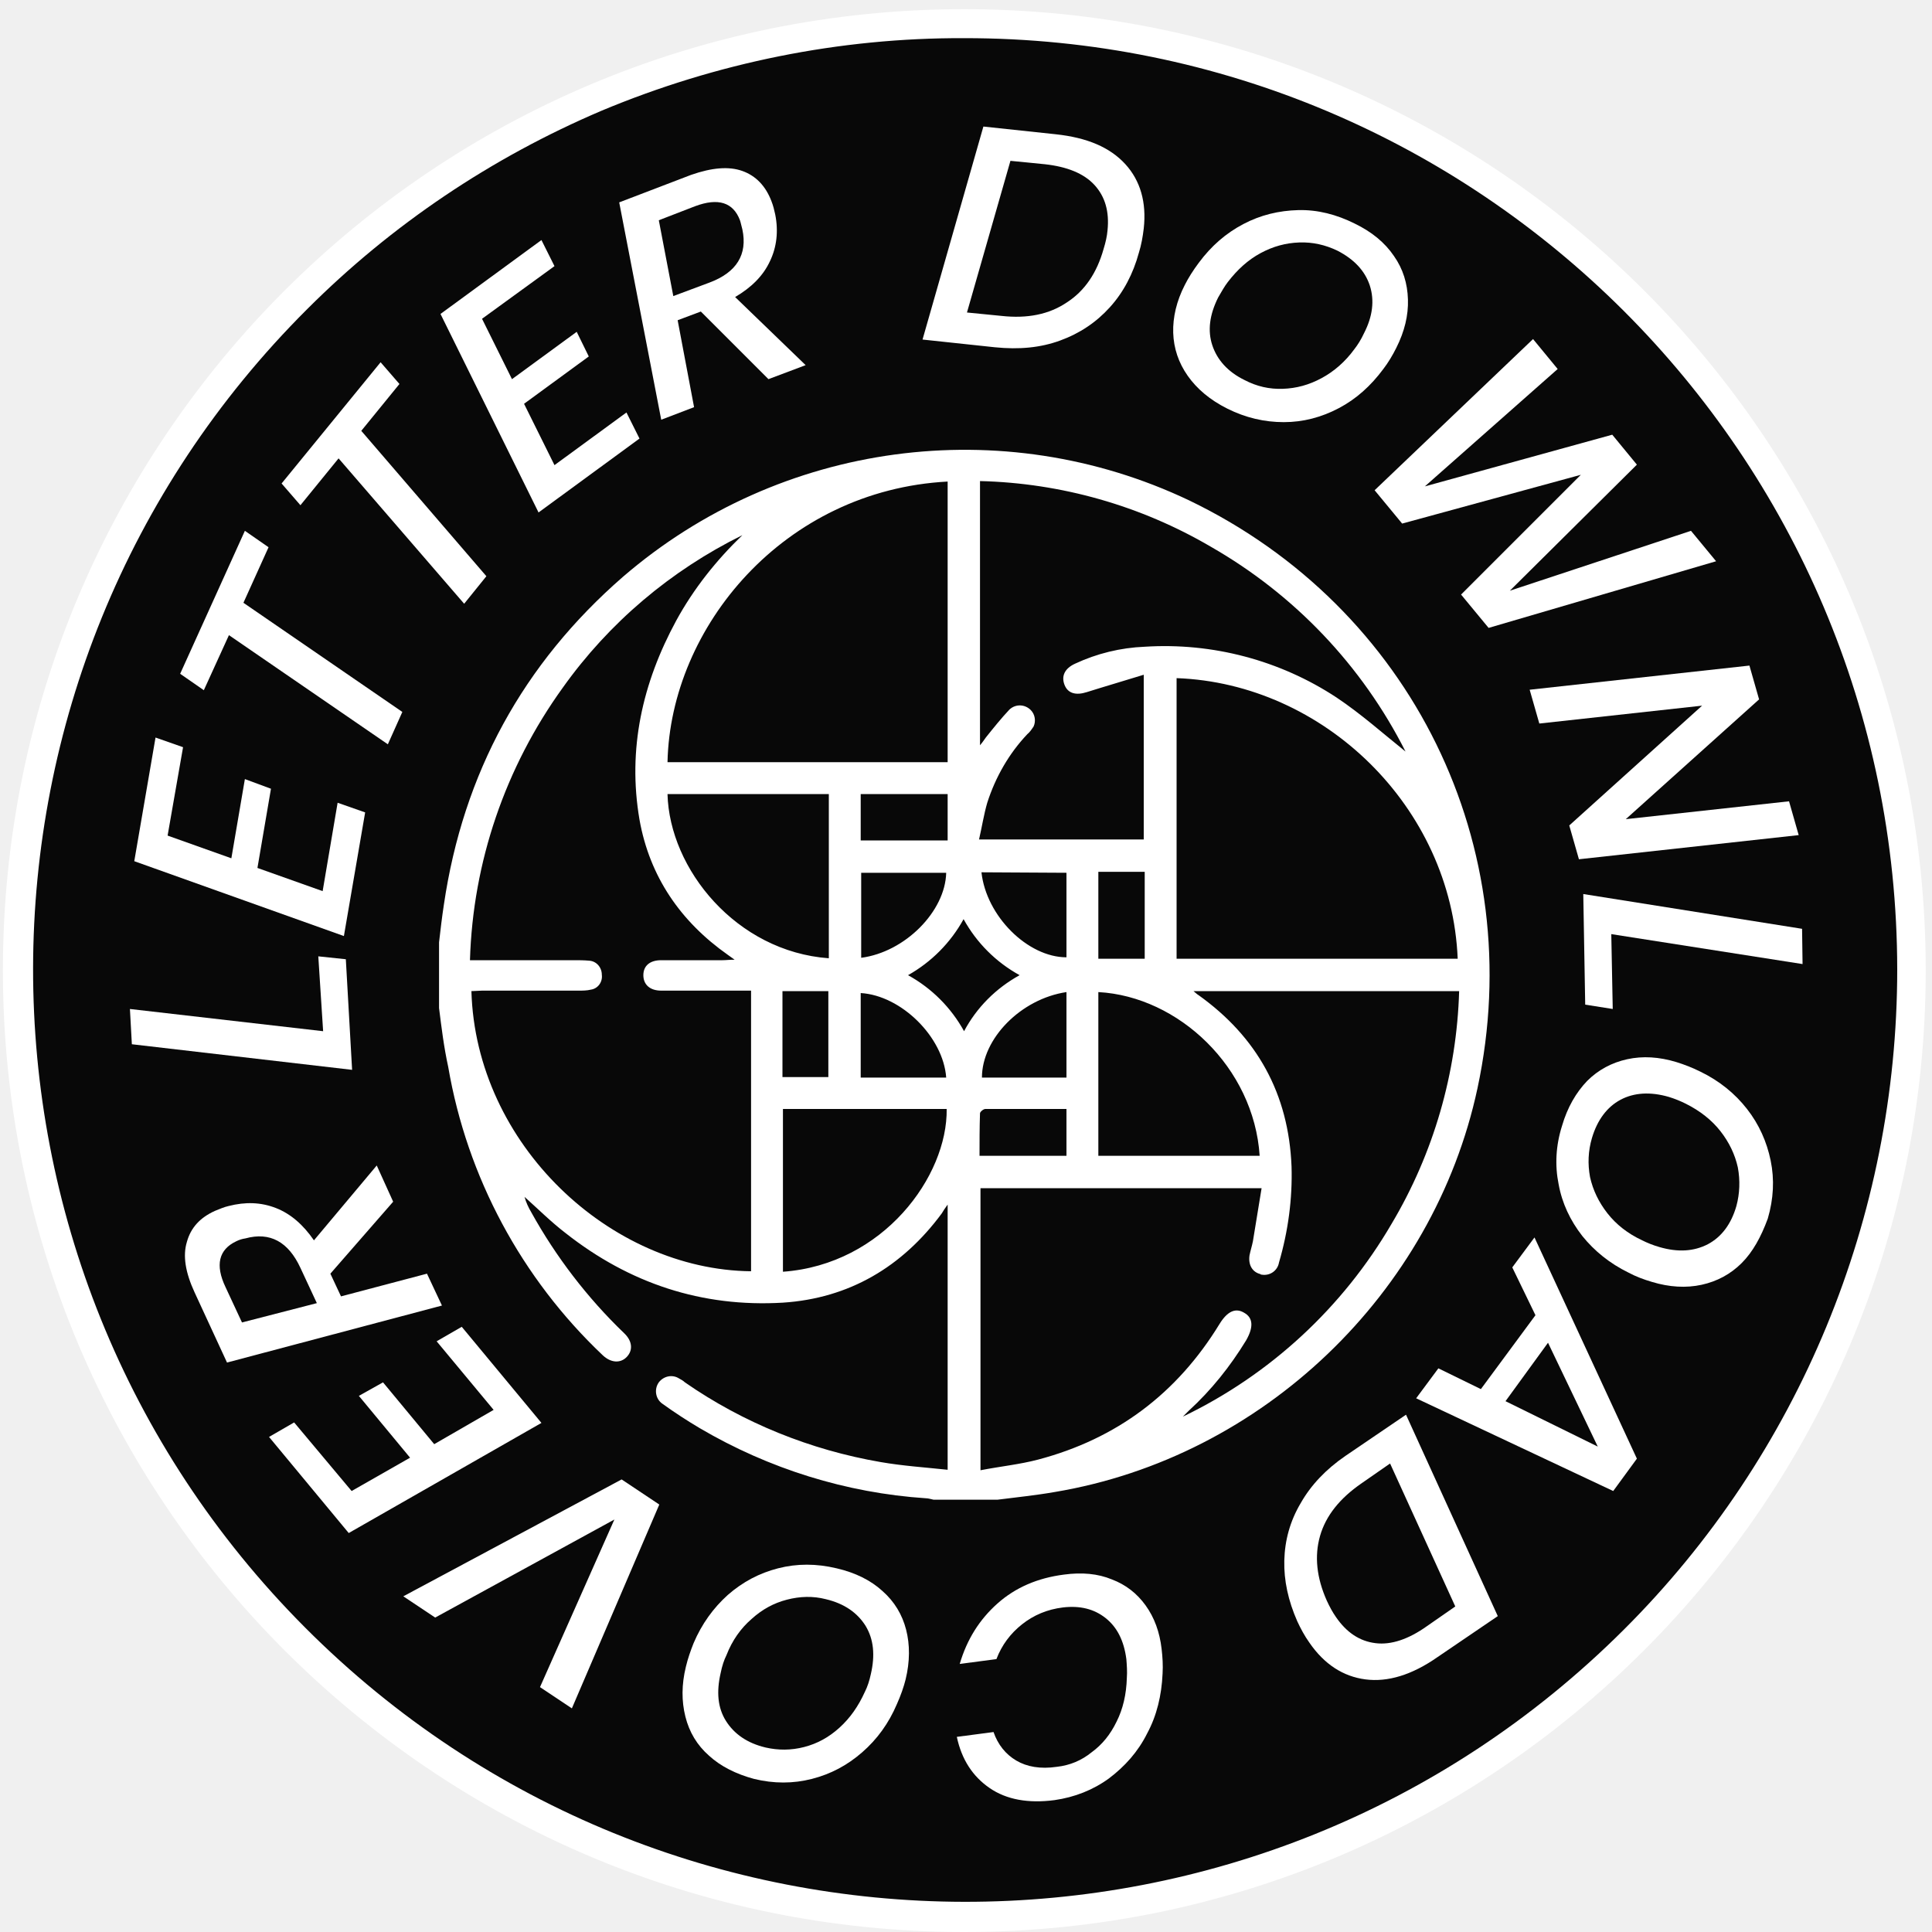
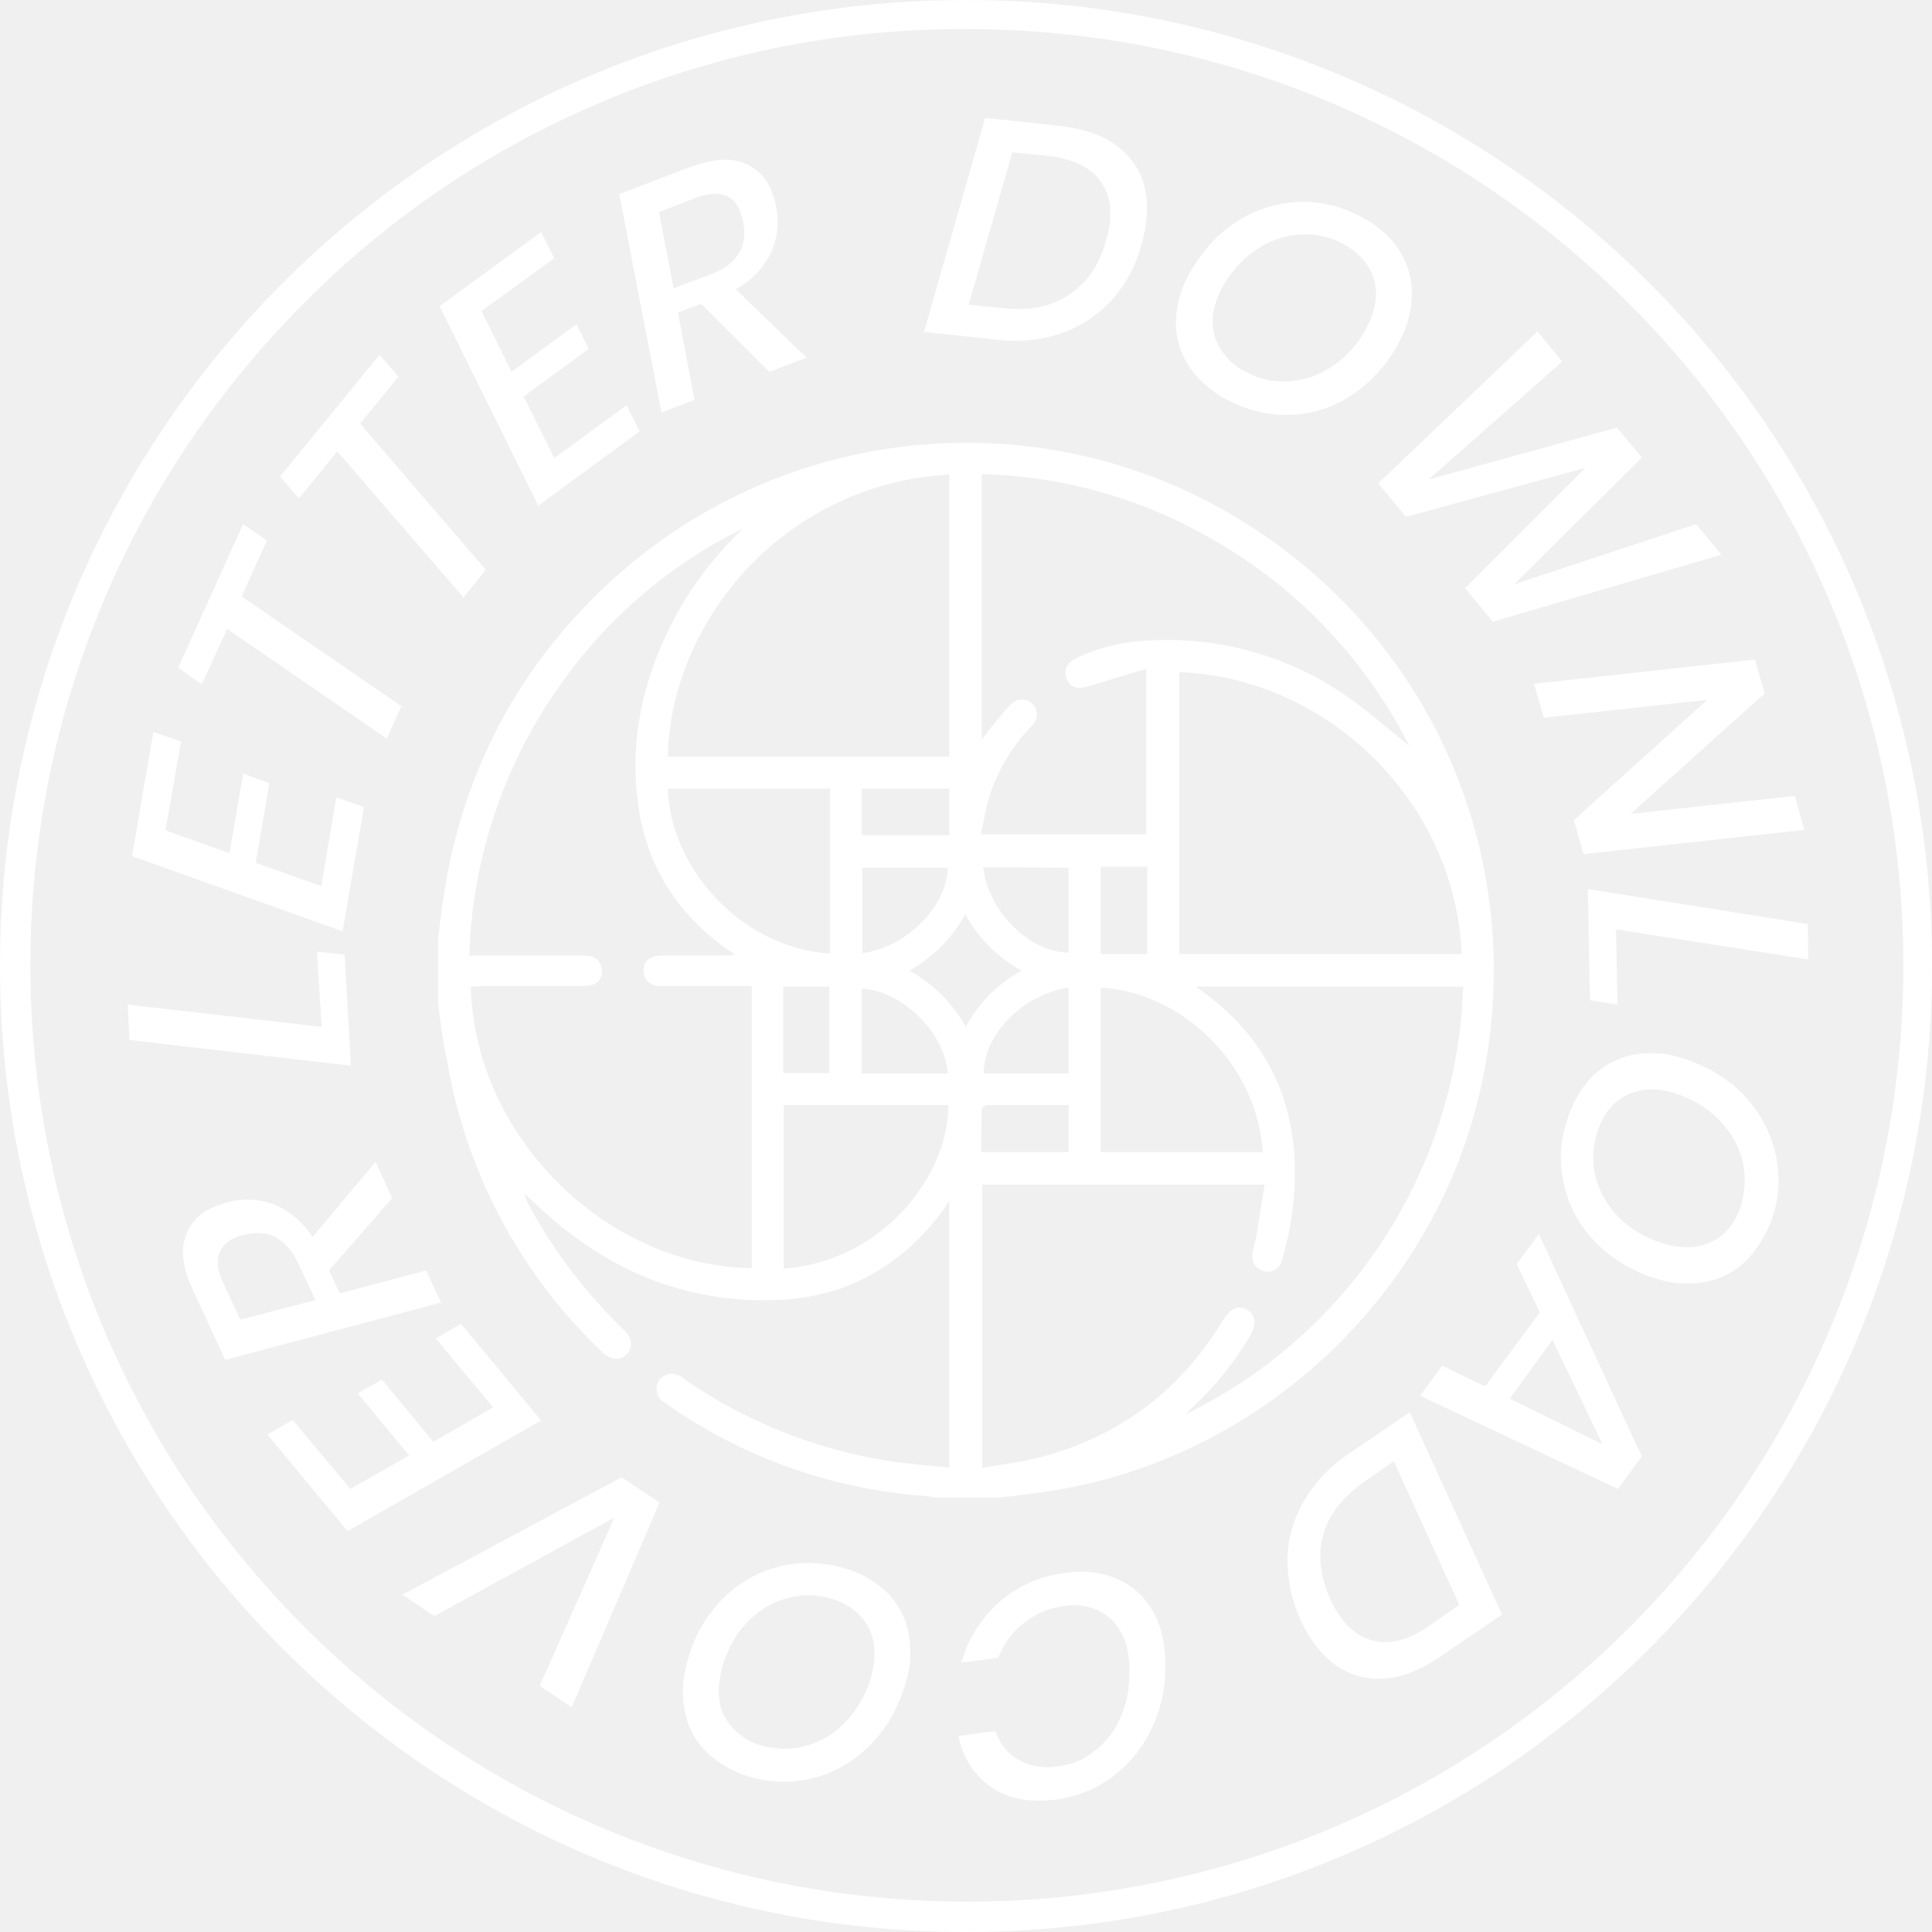
- <svg xmlns="http://www.w3.org/2000/svg" version="1.1" id="Capa_1" x="0px" y="0px" viewBox="0 0 400 400" style="enable-background:new 0 0 400 400;" xml:space="preserve">
-   <style type="text/css">
- 	.st0{fill:#080808;}
- 	.st1{fill:#FFFFFF;}
- 	.st2{enable-background:new    ;}
- </style>
-   <circle class="st0" cx="199.6" cy="200.9" r="196.1" />
-   <path class="st1" d="M199.6,7.9c106.6-0.1,193.1,86.3,193.2,192.8c0,51.3-20.3,100.5-56.6,136.7c-75.5,75.3-197.7,75.1-273-0.4  s-75.1-197.7,0.4-273c17.5-17.5,38.2-31.4,61-41.1C148.3,13,173.8,7.8,199.6,7.9 M199.6,1.9C89.7,1.9,0.6,91,0.6,200.9  S89.7,400,199.6,400s199.1-89.1,199.1-199.1S309.6,1.9,199.6,1.9z" />
-   <g class="st2">
-     <path class="st1" d="M229.8,63.6c-2.8,3.1-6.2,5.4-10.3,6.9c-4.1,1.5-8.5,1.9-13.5,1.4l-15-1.6l12.6-44.1l15,1.6   c6.5,0.7,11.2,2.7,14.4,6.2c3.1,3.4,4.4,7.9,3.8,13.3c-0.2,1.7-0.5,3.4-1,5C234.6,56.7,232.6,60.5,229.8,63.6z M220.9,62.6   c3.7-2.4,6.2-6.1,7.6-11.1c0.4-1.3,0.7-2.6,0.8-3.8c0.4-3.9-0.5-7-2.7-9.4c-2.2-2.4-5.7-3.8-10.3-4.3l-7.1-0.7l-9,31.4l7.1,0.7   C212.7,66,217.2,65.1,220.9,62.6z" />
+ <svg xmlns="http://www.w3.org/2000/svg" viewBox="0 0 398.1 398.1">
+   <defs>
+     <style>.cls-1{fill:#fff;}.cls-2{isolation:isolate;}</style>
+   </defs>
+   <g id="Capa_2" data-name="Capa 2">
+     <g id="Capa_1-2" data-name="Capa 1">
+       <path class="cls-1" d="M199,6c106.6-.1,193.1,86.3,193.2,192.8a193,193,0,0,1-56.6,136.7c-75.5,75.3-197.7,75.1-273-.4s-75.1-197.7.4-273A190.92,190.92,0,0,1,199,6m0-6C89.1,0,0,89.1,0,199S89.1,398.1,199,398.1,398.1,309,398.1,199,309,0,199,0Z" />
+       <g class="cls-2">
+         <path class="cls-1" d="M229.2,61.7a25.34,25.34,0,0,1-10.3,6.9A29.84,29.84,0,0,1,205.4,70l-15-1.6L203,24.3l15,1.6c6.5.7,11.2,2.7,14.4,6.2s4.4,7.9,3.8,13.3a27.68,27.68,0,0,1-1,5A27.34,27.34,0,0,1,229.2,61.7Zm-8.9-1c3.7-2.4,6.2-6.1,7.6-11.1a18.45,18.45,0,0,0,.8-3.8c.4-3.9-.5-7-2.7-9.4s-5.7-3.8-10.3-4.3l-7.1-.7-9,31.4,7.1.7C212.1,64.1,216.6,63.2,220.3,60.7Z" />
+       </g>
+       <g class="cls-2">
+         <path class="cls-1" d="M288,51.1a16.06,16.06,0,0,1,2.9,9,20.71,20.71,0,0,1-2.4,10,29.34,29.34,0,0,1-11.9,12.5,24.14,24.14,0,0,1-11.4,2.9,25.82,25.82,0,0,1-11.7-2.8,21.55,21.55,0,0,1-8.2-6.8,16.11,16.11,0,0,1-3-8.9,20.34,20.34,0,0,1,2.4-9.9,31.11,31.11,0,0,1,2.9-4.6,26.93,26.93,0,0,1,9.2-8,25.37,25.37,0,0,1,11.4-2.9,24.59,24.59,0,0,1,11.7,2.8A20,20,0,0,1,288,51.1Zm-19.6-2.8a17.81,17.81,0,0,0-8,2.2,21.37,21.37,0,0,0-6.8,6,29.81,29.81,0,0,0-2,3.2q-2.7,5.4-1.2,9.9a12.35,12.35,0,0,0,6.7,7.2,15.55,15.55,0,0,0,7.9,1.8,17.81,17.81,0,0,0,8-2.2,20.36,20.36,0,0,0,6.8-6,17,17,0,0,0,2-3.3q2.7-5.25,1.2-9.9c-1-3-3.2-5.4-6.7-7.2A16.57,16.57,0,0,0,268.4,48.3Z" />
+       </g>
+       <g class="cls-2">
+         <path class="cls-1" d="M354.7,114.3l-47.1,13.8-5.7-6.9,24.8-24.8-37,10.1L284,99.6l32.8-31.3,5.1,6.2L294.4,98.8l38.8-10.7,5.1,6.2L312,120.4,349.5,108Z" />
+       </g>
+       <g class="cls-2">
+         <path class="cls-1" d="M326.3,176l-2-7,27.5-24.8-33.7,3.7-2-7,45.5-5,2,7L336,167.7l33.8-3.7,2,7Z" />
+       </g>
+       <g class="cls-2">
+         <path class="cls-1" d="M333,191.5l.3,15.5-5.7-.9-.4-22.9,45.3,7.2.1,7.3Z" />
+       </g>
+       <g class="cls-2">
+         <path class="cls-1" d="M360,259.6a16.53,16.53,0,0,1-8.3,4.5,20.31,20.31,0,0,1-10.3-.6,25.26,25.26,0,0,1-4.8-1.9A27.94,27.94,0,0,1,327,254a24.31,24.31,0,0,1-4.9-10.7,23.87,23.87,0,0,1,.7-12.1,22.15,22.15,0,0,1,5.2-9.3,16.53,16.53,0,0,1,8.3-4.5,19.93,19.93,0,0,1,10.2.6,32.52,32.52,0,0,1,5,2,27.06,27.06,0,0,1,9.6,7.7,25.47,25.47,0,0,1,4.9,10.7,24.58,24.58,0,0,1-.6,12A24.91,24.91,0,0,1,360,259.6Zm-.8-19.8a18.62,18.62,0,0,0-3.6-7.5,20.72,20.72,0,0,0-7.2-5.7,23.17,23.17,0,0,0-3.5-1.4c-3.8-1.1-7.2-.9-10,.6s-4.8,4.2-5.9,7.9a17.13,17.13,0,0,0-.4,8.1,18.62,18.62,0,0,0,3.6,7.5,19.42,19.42,0,0,0,7.2,5.6,20.84,20.84,0,0,0,3.6,1.4c3.8,1.1,7.1.9,10-.6s4.8-4.1,5.9-7.9A18,18,0,0,0,359.2,239.8Z" />
+       </g>
+       <g class="cls-2">
+         <path class="cls-1" d="M306,285.7l11.3-15.3-4.8-9.9,4.6-6.2,21.2,45.8-4.9,6.7-40.8-19.2,4.6-6.2Zm5.1,2.5,19.1,9.4-10.3-21.5Z" />
+       </g>
+       <g class="cls-2">
+         <path class="cls-1" d="M265.3,321.2a24.08,24.08,0,0,1,3.4-11.9,29.73,29.73,0,0,1,9.3-9.8l12.5-8.5,19,41.7L297,341.2c-5.3,3.7-10.3,5.2-14.9,4.6s-8.5-3.1-11.6-7.6a27.57,27.57,0,0,1-2.5-4.4A29.25,29.25,0,0,1,265.3,321.2Zm7.4-5.1c-1.2,4.2-.7,8.7,1.4,13.4a21.65,21.65,0,0,0,1.9,3.4c2.2,3.2,4.9,5,8.2,5.4s6.8-.8,10.6-3.5l5.9-4.1-13.5-29.6-5.9,4.1C276.8,308.3,273.9,311.9,272.7,316.1Z" />
+       </g>
+       <g class="cls-2">
+         <path class="cls-1" d="M204.3,368.3a16.41,16.41,0,0,1-6.8-10.6l7.6-1a10.72,10.72,0,0,0,4.7,5.9,12.57,12.57,0,0,0,8.4,1.3,13.6,13.6,0,0,0,7.2-3,16.53,16.53,0,0,0,5.2-6.4,21.3,21.3,0,0,0,2.1-9,25.41,25.41,0,0,0-.1-3.9c-.5-3.8-1.9-6.6-4.3-8.5a11.43,11.43,0,0,0-8.8-2.2,16.82,16.82,0,0,0-13.8,10.7l-7.6,1a26.19,26.19,0,0,1,7.8-12.5,24.89,24.89,0,0,1,13.8-6,18.92,18.92,0,0,1,9.9,1,15,15,0,0,1,7,5.4,18.75,18.75,0,0,1,3.3,9,29,29,0,0,1,.2,5.1,28.49,28.49,0,0,1-3.2,12.4,26.36,26.36,0,0,1-7.9,9.3,25,25,0,0,1-11.3,4.5C212.3,371.5,207.8,370.7,204.3,368.3Z" />
+       </g>
+       <g class="cls-2">
+         <path class="cls-1" d="M146.2,361.6a15.52,15.52,0,0,1-4.9-8.1,21.15,21.15,0,0,1,.1-10.3,35.15,35.15,0,0,1,1.6-4.9,28,28,0,0,1,7.1-10,24.77,24.77,0,0,1,22.5-5.5,20.74,20.74,0,0,1,9.5,4.7,15.64,15.64,0,0,1,4.9,8,21.15,21.15,0,0,1-.1,10.3,31.38,31.38,0,0,1-1.8,5.1,27,27,0,0,1-7.2,10,24.93,24.93,0,0,1-10.4,5.5,24.37,24.37,0,0,1-12,0A22.23,22.23,0,0,1,146.2,361.6Zm19.7-1.8a17,17,0,0,0,7.3-4,22,22,0,0,0,5.3-7.5,15.18,15.18,0,0,0,1.2-3.6c.9-3.9.6-7.2-1.1-10a12.66,12.66,0,0,0-8.2-5.5,15.89,15.89,0,0,0-8.1.1,17,17,0,0,0-7.3,4,18.7,18.7,0,0,0-5.2,7.5,14.61,14.61,0,0,0-1.2,3.7c-.9,3.9-.6,7.2,1.1,9.9a12.66,12.66,0,0,0,8.2,5.5A16.67,16.67,0,0,0,165.9,359.8Z" />
+       </g>
+       <g class="cls-2">
+         <path class="cls-1" d="M111.2,347.4l15.4-34.7L89.5,333l-6.6-4.4,45.2-24.2,7.8,5.2-18.1,42.2Z" />
+       </g>
+       <g class="cls-2">
+         <path class="cls-1" d="M72.2,306.8l12.1-6.9L73.7,287.1l5-2.8,10.6,12.8,12.3-7.1L89.8,275.8l5.2-3,16.5,19.9L71.6,315.5,55.1,295.6l5.2-3Z" />
+       </g>
+       <g class="cls-2">
+         <path class="cls-1" d="M38.1,255.2a9.67,9.67,0,0,1,5.8-6.4,19,19,0,0,1,2.8-1,15.55,15.55,0,0,1,9.8.4,17.34,17.34,0,0,1,7.9,6.7l13-15.5,3.4,7.5-13,14.9,2.2,4.7,17.8-4.7,3.1,6.6L46.4,280.2l-6.7-14.5C37.8,261.6,37.2,258.1,38.1,255.2Zm10.2-.1c-3.6,1.7-4.4,4.9-2.2,9.5l3.4,7.3,15.5-4-3.4-7.3c-2.5-5.4-6.3-7.5-11.4-6.1A6,6,0,0,0,48.3,255.1Z" />
+       </g>
+       <g class="cls-2">
+         <path class="cls-1" d="M66.3,211.6l-1-15.5,5.7.6,1.3,22.9-45.6-5.3-.4-7.3Z" />
+       </g>
+       <g class="cls-2">
+         <path class="cls-1" d="M34.1,171.1l13.2,4.7,2.8-16.4,5.4,2-2.8,16.4,13.5,4.8,3.1-18.3,5.7,2-4.4,25.6L27.2,176.4l4.4-25.6,5.7,2Z" />
+       </g>
+       <g class="cls-2">
+         <path class="cls-1" d="M50.1,108l4.9,3.4-5.2,11.5,32.9,22.6-3,6.7L46.8,129.6,41.6,141l-4.9-3.4Z" />
+       </g>
+       <g class="cls-2">
+         <path class="cls-1" d="M78.2,73.1l3.9,4.5-7.9,9.7,25.9,30.1-4.6,5.7L69.5,93l-7.9,9.7-3.9-4.5Z" />
+       </g>
+       <g class="cls-2">
+         <path class="cls-1" d="M99.2,64.1l6.2,12.5,13.4-9.8,2.5,5.1-13.4,9.8,6.3,12.7,14.9-10.9,2.7,5.4-20.9,15.3L90.6,63.1l20.9-15.3,2.7,5.4Z" />
+       </g>
+       <g class="cls-2">
+         <path class="cls-1" d="M153.1,33.5a10,10,0,0,1,6,6.2,17.15,17.15,0,0,1,.8,2.8,15.14,15.14,0,0,1-1.1,9.7,17,17,0,0,1-7.2,7.4l14.6,14.1-7.7,2.9-14-14-4.8,1.8,3.4,18L136.3,85l-8.7-45,14.9-5.7C146.8,32.8,150.3,32.5,153.1,33.5Zm-.5,10.2c-1.4-3.7-4.5-4.7-9.3-2.9l-7.5,2.9,3,15.7,7.5-2.8c5.6-2.1,7.9-5.8,6.8-11C152.9,44.9,152.8,44.3,152.6,43.7Z" />
+       </g>
+       <path class="cls-1" d="M90.3,206.8V193.2c.3-2.6.6-5.2,1-7.8,4-27.2,16.4-49.9,37.1-67.9a108.36,108.36,0,0,1,117.2-15.8c46.1,22.2,70.4,71.7,59.7,121.7-9.1,42.5-44.5,76.4-87.5,83.6-4,.7-8,1.1-11.9,1.6H192.7a9,9,0,0,0-1.6-.3,106.38,106.38,0,0,1-46.8-14.5q-4.05-2.4-7.8-5.1a3.14,3.14,0,0,1,3.5-5.2,5,5,0,0,1,1.2.8,101.28,101.28,0,0,0,40.5,16.5c4.6.8,9.2,1.1,13.9,1.6V247.5a18.38,18.38,0,0,0-1.2,1.8c-8.2,11.1-19.2,17.6-32.9,18.5-16.8,1-31.8-4-45-14.4-3-2.3-5.7-5-8.5-7.5a13,13,0,0,0,1.4,3.2,106.07,106.07,0,0,0,19.2,25c1.7,1.6,1.9,3.5.6,4.9s-3.3,1.3-5-.3a107.28,107.28,0,0,1-32-59.7C91.3,214.9,90.8,210.8,90.3,206.8Zm156.2-3.5a7.82,7.82,0,0,0,1,.8c12.2,8.7,18.7,20.5,19.3,35.5a64.08,64.08,0,0,1-2.6,19.9,3.08,3.08,0,0,1-3.6,2.5c-.1,0-.2,0-.2-.1-1.7-.4-2.6-1.9-2.3-3.9.2-1,.5-1.9.7-2.9.6-3.6,1.2-7.3,1.8-11H202.4v58.4c4.1-.8,8.1-1.2,11.9-2.2q24.45-6.45,37.6-28.1c1.6-2.6,3.3-3.4,5.1-2.3s2,2.9.4,5.7a66.76,66.76,0,0,1-11.9,14.6l-.6.6-.6.6a101.74,101.74,0,0,0,57.2-88.1ZM97,203.3c.9,31.7,28.7,57.7,57.9,58V203.2H136.3c-2.4,0-3.7-1.3-3.7-3.2s1.3-3.1,3.7-3.1H149c.7,0,1.3-.1,2.5-.1l-1.4-1c-9.8-6.9-16.2-16.2-18.3-28-2.5-14.6.6-28.3,7.6-41.2a73.66,73.66,0,0,1,13.7-17.7,99.66,99.66,0,0,0-37.2,31.6,101.48,101.48,0,0,0-19.2,56.4h21.5c1.1,0,2.1,0,3.2.1a2.85,2.85,0,0,1,2.6,2.9,2.72,2.72,0,0,1-2.3,3.1,10.55,10.55,0,0,1-2.5.2h-20c-.7,0-1.5.1-2.2.1Zm105.3-50.9c.6-.7.9-1.2,1.2-1.6,1.6-2,3.2-4,4.9-5.8a3.14,3.14,0,0,1,4.4.1,3.08,3.08,0,0,1,.6,3.4,7,7,0,0,1-1.3,1.6,37,37,0,0,0-8.3,14.2c-.7,2.4-1.1,5-1.7,7.6h34.1V137.8c-4.2,1.3-8,2.4-11.8,3.6-2.2.7-3.9.3-4.6-1.5s0-3.4,2.2-4.4a37.63,37.63,0,0,1,14.4-3.5,64.81,64.81,0,0,1,39.7,10.5c5.1,3.4,9.8,7.6,14.3,11.2a101.69,101.69,0,0,0-40.3-42.4,99.35,99.35,0,0,0-47.8-13.6v54.7ZM243,138.5v58.1h58.2c-1.3-31.5-27.8-57-58.2-58.1ZM137.6,155.9h58V97.8C161.7,99.6,138.2,127.9,137.6,155.9Zm23.9,71.8v33.7c20.8-1.5,34.1-19.8,33.9-33.7Zm65.3,9.7h33.4c-1.2-18.3-16.8-33-33.4-33.9ZM171,196.5v-34H137.6c.4,15.5,14.2,32.6,33.4,34Zm24.3-17.7H177.7v17.6C186.8,195.2,195.1,186.8,195.3,178.8Zm0,42.4c-.6-8.4-9.3-17-17.7-17.5v17.5Zm24.9-17.7c-9.4,1.4-17.5,9.6-17.5,17.7h17.5Zm-17.6-24.8c1,9.1,9.6,17.6,17.6,17.6V178.8Zm-3.7,9.7A29.82,29.82,0,0,1,187.4,200,29.42,29.42,0,0,1,199,211.6,28.54,28.54,0,0,1,210.5,200a29.42,29.42,0,0,1-11.6-11.6Zm-21.3-25.9v9.6h18v-9.6Zm42.6,65.2H203.4c-.4,0-1.1.6-1.1.9-.1,2.9-.1,5.9-.1,8.8h18Zm6.6-49.1v18h9.6v-18Zm-65.4,24.7v17.8h9.5V203.3Z" />
+     </g>
  </g>
-   <g class="st2">
-     <path class="st1" d="M288.6,53c1.9,2.7,2.8,5.7,2.9,9c0.1,3.3-0.7,6.6-2.4,10c-0.8,1.6-1.7,3.1-2.7,4.4c-2.6,3.5-5.6,6.2-9.2,8.1   c-3.6,1.9-7.4,2.9-11.4,2.9c-4,0-7.9-0.9-11.7-2.8c-3.6-1.8-6.3-4.1-8.2-6.8c-1.9-2.7-2.9-5.7-3-8.9c-0.1-3.2,0.7-6.6,2.4-9.9   c0.7-1.4,1.7-3,2.9-4.6c2.6-3.5,5.6-6.1,9.2-8c3.6-1.9,7.4-2.8,11.4-2.9c4-0.1,7.9,0.9,11.7,2.8C284,48,286.7,50.2,288.6,53z    M269,50.2c-2.8,0.1-5.4,0.8-8,2.2c-2.6,1.4-4.8,3.4-6.8,6c-0.7,0.9-1.3,2-2,3.2c-1.8,3.6-2.2,6.9-1.2,9.9c1,3,3.2,5.5,6.7,7.2   c2.5,1.3,5.1,1.9,7.9,1.8c2.8-0.1,5.4-0.8,8-2.2c2.6-1.4,4.9-3.4,6.8-6c0.7-0.9,1.4-2,2-3.3c1.8-3.5,2.2-6.8,1.2-9.9   c-1-3-3.2-5.4-6.7-7.2C274.4,50.7,271.8,50.1,269,50.2z" />
-   </g>
-   <g class="st2">
-     <path class="st1" d="M355.3,116.2L308.2,130l-5.7-6.9l24.8-24.8l-37,10.1l-5.7-6.9l32.8-31.3l5.1,6.2L295,100.7l38.8-10.7l5.1,6.2   l-26.3,26.1l37.5-12.4L355.3,116.2z" />
-   </g>
-   <g class="st2">
-     <path class="st1" d="M326.9,177.9l-2-7l27.5-24.8l-33.7,3.7l-2-7l45.5-5l2,7l-27.6,24.8l33.8-3.7l2,7L326.9,177.9z" />
-   </g>
-   <g class="st2">
-     <path class="st1" d="M333.6,193.4l0.3,15.5l-5.7-0.9l-0.4-22.9l45.3,7.2l0.1,7.3L333.6,193.4z" />
-   </g>
-   <g class="st2">
-     <path class="st1" d="M360.6,261.5c-2.3,2.3-5.1,3.8-8.3,4.5c-3.2,0.7-6.7,0.5-10.3-0.6c-1.7-0.5-3.3-1.1-4.8-1.9   c-3.9-1.9-7.1-4.5-9.6-7.6c-2.5-3.2-4.2-6.8-4.9-10.7c-0.8-3.9-0.6-8,0.7-12.1c1.1-3.8,2.9-6.9,5.2-9.3c2.3-2.3,5.1-3.8,8.3-4.5   s6.6-0.5,10.2,0.6c1.6,0.5,3.2,1.1,5,2c3.9,1.9,7.1,4.5,9.6,7.7c2.5,3.2,4.1,6.8,4.9,10.7c0.8,3.9,0.6,7.9-0.6,12   C364.6,256.1,362.9,259.2,360.6,261.5z M359.8,241.7c-0.6-2.7-1.8-5.2-3.6-7.5c-1.8-2.3-4.2-4.2-7.2-5.7c-1-0.5-2.2-1-3.5-1.4   c-3.8-1.1-7.2-0.9-10,0.6c-2.8,1.5-4.8,4.2-5.9,7.9c-0.8,2.7-0.9,5.4-0.4,8.1c0.6,2.7,1.8,5.2,3.6,7.5c1.8,2.3,4.2,4.2,7.2,5.6   c1,0.5,2.2,1,3.6,1.4c3.8,1.1,7.1,0.9,10-0.6c2.8-1.5,4.8-4.1,5.9-7.9C360.2,247.1,360.3,244.4,359.8,241.7z" />
-   </g>
-   <g class="st2">
-     <path class="st1" d="M306.6,287.6l11.3-15.3l-4.8-9.9l4.6-6.2l21.2,45.8l-4.9,6.7l-40.8-19.2l4.6-6.2L306.6,287.6z M311.7,290.1   l19.1,9.4l-10.3-21.5L311.7,290.1z" />
-   </g>
-   <g class="st2">
-     <path class="st1" d="M265.9,323.1c0.1-4.2,1.2-8.2,3.4-11.9c2.1-3.7,5.2-7,9.3-9.8l12.5-8.5l19,41.7l-12.5,8.5   c-5.3,3.7-10.3,5.2-14.9,4.6c-4.6-0.6-8.5-3.1-11.6-7.6c-1-1.4-1.8-2.9-2.5-4.4C266.7,331.4,265.8,327.2,265.9,323.1z M273.3,318   c-1.2,4.2-0.7,8.7,1.4,13.4c0.6,1.3,1.2,2.4,1.9,3.4c2.2,3.2,4.9,5,8.2,5.4c3.2,0.4,6.8-0.8,10.6-3.5l5.9-4.1L287.8,303l-5.9,4.1   C277.4,310.2,274.5,313.8,273.3,318z" />
-   </g>
-   <g class="st2">
-     <path class="st1" d="M204.9,370.2c-3.5-2.4-5.8-5.9-6.8-10.6l7.6-1c0.9,2.6,2.5,4.6,4.7,5.9c2.2,1.3,5,1.8,8.4,1.3   c2.7-0.3,5.1-1.3,7.2-3c2.2-1.6,3.9-3.7,5.2-6.4c1.3-2.6,2-5.6,2.1-9c0.1-1.3,0-2.6-0.1-3.9c-0.5-3.8-1.9-6.6-4.3-8.5   c-2.4-1.9-5.3-2.6-8.8-2.2c-3.3,0.4-6.1,1.6-8.5,3.5c-2.4,1.9-4.2,4.3-5.3,7.2l-7.6,1c1.5-5.1,4.1-9.2,7.8-12.5   c3.7-3.3,8.3-5.3,13.8-6c3.7-0.5,7-0.2,9.9,1c2.9,1.1,5.2,2.9,7,5.4c1.8,2.5,2.9,5.5,3.3,9c0.2,1.7,0.3,3.4,0.2,5.1   c-0.2,4.5-1.2,8.7-3.2,12.4c-1.9,3.8-4.6,6.8-7.9,9.3c-3.3,2.4-7.1,3.9-11.3,4.5C212.9,373.4,208.4,372.6,204.9,370.2z" />
-   </g>
-   <g class="st2">
-     <path class="st1" d="M146.8,363.5c-2.5-2.2-4.1-4.9-4.9-8.1c-0.8-3.2-0.8-6.6,0.1-10.3c0.4-1.7,1-3.4,1.6-4.9c1.7-4,4.1-7.3,7.1-10   c3.1-2.7,6.5-4.5,10.4-5.5c3.9-1,7.9-1,12.1,0c3.9,0.9,7.1,2.5,9.5,4.7c2.5,2.2,4.1,4.9,4.9,8c0.8,3.1,0.8,6.6-0.1,10.3   c-0.4,1.6-1,3.3-1.8,5.1c-1.7,4-4.1,7.3-7.2,10c-3.1,2.7-6.5,4.5-10.4,5.5c-3.9,1-7.9,1-12,0C152.4,367.3,149.2,365.7,146.8,363.5z    M166.5,361.7c2.7-0.7,5.1-2,7.3-4c2.2-2,3.9-4.4,5.3-7.5c0.5-1,0.9-2.2,1.2-3.6c0.9-3.9,0.6-7.2-1.1-10c-1.7-2.7-4.4-4.6-8.2-5.5   c-2.7-0.7-5.4-0.6-8.1,0.1c-2.7,0.7-5.1,2-7.3,4c-2.2,1.9-4,4.4-5.2,7.5c-0.5,1-0.9,2.2-1.2,3.7c-0.9,3.9-0.6,7.2,1.1,9.9   s4.4,4.6,8.2,5.5C161.1,362.4,163.8,362.4,166.5,361.7z" />
-   </g>
-   <g class="st2">
-     <path class="st1" d="M111.8,349.3l15.4-34.7l-37.1,20.3l-6.6-4.4l45.2-24.2l7.8,5.2l-18.1,42.2L111.8,349.3z" />
-   </g>
-   <g class="st2">
-     <path class="st1" d="M72.8,308.7l12.1-6.9L74.3,289l5-2.8l10.6,12.8l12.3-7.1l-11.8-14.2l5.2-3l16.5,19.9l-39.9,22.8l-16.5-19.9   l5.2-3L72.8,308.7z" />
-   </g>
-   <g class="st2">
-     <path class="st1" d="M38.7,257.1c0.8-2.9,2.7-5,5.8-6.4c1-0.4,1.9-0.8,2.8-1c3.5-0.9,6.7-0.8,9.8,0.4c3.1,1.2,5.7,3.5,7.9,6.7   L78,241.3l3.4,7.5l-13,14.9l2.2,4.7l17.8-4.7l3.1,6.6L47,282.1l-6.7-14.5C38.4,263.5,37.8,260,38.7,257.1z M48.9,257   c-3.6,1.7-4.4,4.9-2.2,9.5l3.4,7.3l15.5-4l-3.4-7.3c-2.5-5.4-6.3-7.5-11.4-6.1C50.1,256.5,49.5,256.7,48.9,257z" />
-   </g>
-   <g class="st2">
-     <path class="st1" d="M66.9,213.5L65.9,198l5.7,0.6l1.3,22.9l-45.6-5.3l-0.4-7.3L66.9,213.5z" />
-   </g>
-   <g class="st2">
-     <path class="st1" d="M34.7,173l13.2,4.7l2.8-16.4l5.4,2l-2.8,16.4l13.5,4.8l3.1-18.3l5.7,2l-4.4,25.6l-43.4-15.5l4.4-25.6l5.7,2   L34.7,173z" />
-   </g>
-   <g class="st2">
-     <path class="st1" d="M50.7,109.9l4.9,3.4l-5.2,11.5l32.9,22.6l-3,6.7l-32.9-22.6l-5.2,11.4l-4.9-3.4L50.7,109.9z" />
-   </g>
-   <g class="st2">
-     <path class="st1" d="M78.8,75l3.9,4.5l-7.9,9.7l25.9,30.1l-4.6,5.7L70.1,94.9l-7.9,9.7l-3.9-4.5L78.8,75z" />
-   </g>
-   <g class="st2">
-     <path class="st1" d="M99.8,66l6.2,12.5l13.4-9.8l2.5,5.1l-13.4,9.8l6.3,12.7l14.9-10.9l2.7,5.4l-20.9,15.3L91.2,65l20.9-15.3   l2.7,5.4L99.8,66z" />
-   </g>
-   <g class="st2">
-     <path class="st1" d="M153.7,35.4c2.8,1,4.8,3.1,6,6.2c0.4,1,0.6,1.9,0.8,2.8c0.7,3.5,0.3,6.8-1.1,9.7c-1.4,3-3.8,5.4-7.2,7.4   l14.6,14.1l-7.7,2.9l-14-14l-4.8,1.8l3.4,18l-6.8,2.6l-8.7-45l14.9-5.7C147.4,34.7,150.9,34.4,153.7,35.4z M153.2,45.6   c-1.4-3.7-4.5-4.7-9.3-2.9l-7.5,2.9l3,15.7l7.5-2.8c5.6-2.1,7.9-5.8,6.8-11C153.5,46.8,153.4,46.2,153.2,45.6z" />
-   </g>
-   <path class="st1" d="M90.9,208.7v-13.6c0.3-2.6,0.6-5.2,1-7.8c4-27.2,16.4-49.9,37.1-67.9c32.5-28,78.5-34.2,117.2-15.8  c46.1,22.2,70.4,71.7,59.7,121.7c-9.1,42.5-44.5,76.4-87.5,83.6c-4,0.7-8,1.1-11.9,1.6h-13.2c-0.5-0.1-1.1-0.3-1.6-0.3  c-16.5-1.1-32.5-6.1-46.8-14.5c-2.7-1.6-5.3-3.3-7.8-5.1c-1.4-1-1.7-3-0.7-4.4c1-1.3,2.8-1.7,4.2-0.8c0.4,0.2,0.9,0.5,1.2,0.8  c12.1,8.4,26,14,40.5,16.5c4.6,0.8,9.2,1.1,13.9,1.6v-54.9c-0.6,0.8-0.9,1.3-1.2,1.8c-8.2,11.1-19.2,17.6-32.9,18.5  c-16.8,1-31.8-4-45-14.4c-3-2.3-5.7-5-8.5-7.5c0.3,1.1,0.8,2.2,1.4,3.2c5.1,9.2,11.6,17.7,19.2,25c1.7,1.6,1.9,3.5,0.6,4.9  s-3.3,1.3-5-0.3c-16.8-15.9-28.1-36.9-32-59.7C91.9,216.8,91.4,212.7,90.9,208.7z M247.1,205.2c0.6,0.5,0.8,0.7,1,0.8  c12.2,8.7,18.7,20.5,19.3,35.5c0.2,6.7-0.7,13.4-2.6,19.9c-0.3,1.7-1.9,2.8-3.6,2.5c-0.1,0-0.2,0-0.2-0.1c-1.7-0.4-2.6-1.9-2.3-3.9  c0.2-1,0.5-1.9,0.7-2.9c0.6-3.6,1.2-7.3,1.8-11H203v58.4c4.1-0.8,8.1-1.2,11.9-2.2c16.3-4.3,28.8-13.7,37.6-28.1  c1.6-2.6,3.3-3.4,5.1-2.3c1.8,1,2,2.9,0.4,5.7c-3.3,5.4-7.2,10.3-11.9,14.6c-0.2,0.2-0.4,0.4-0.6,0.6s-0.4,0.4-0.6,0.6  c18.1-8.7,33.1-22.6,43.2-39.9c8.7-14.6,13.5-31.2,14-48.2H247.1z M97.6,205.2c0.9,31.7,28.7,57.7,57.9,58v-58.1H153  c-5.4,0-10.8,0-16.1,0c-2.4,0-3.7-1.3-3.7-3.2s1.3-3.1,3.7-3.1c4.2,0,8.5,0,12.7,0c0.7,0,1.3-0.1,2.5-0.1l-1.4-1  c-9.8-6.9-16.2-16.2-18.3-28c-2.5-14.6,0.6-28.3,7.6-41.2c3.6-6.6,8.3-12.5,13.7-17.7c-14.8,7.3-27.6,18.1-37.2,31.6  c-11.9,16.5-18.6,36.1-19.2,56.4h21.5c1.1,0,2.1,0,3.2,0.1c1.5,0.1,2.6,1.4,2.6,2.9c0.2,1.5-0.8,2.9-2.3,3.1  c-0.8,0.2-1.7,0.2-2.5,0.2c-6.7,0-13.3,0-20,0C99.1,205.1,98.3,205.2,97.6,205.2L97.6,205.2z M202.9,154.3c0.6-0.7,0.9-1.2,1.2-1.6  c1.6-2,3.2-4,4.9-5.8c1.3-1.2,3.2-1.1,4.4,0.1c0.9,0.9,1.1,2.3,0.6,3.4c-0.4,0.6-0.8,1.2-1.3,1.6c-3.8,4-6.6,8.9-8.3,14.2  c-0.7,2.4-1.1,5-1.7,7.6h34.1v-34.1c-4.2,1.3-8,2.4-11.8,3.6c-2.2,0.7-3.9,0.3-4.6-1.5s0-3.4,2.2-4.4c4.5-2.1,9.4-3.3,14.4-3.5  c14-0.9,28,2.8,39.7,10.5c5.1,3.4,9.8,7.6,14.3,11.2c-9-17.8-23-32.5-40.3-42.4c-14.5-8.5-31-13.2-47.8-13.6V154.3z M243.6,140.4  v58.1h58.2C300.5,167,274,141.5,243.6,140.4L243.6,140.4z M138.2,157.8h58V99.7C162.3,101.5,138.8,129.8,138.2,157.8z M162.1,229.6  v33.7c20.8-1.5,34.1-19.8,33.9-33.7H162.1z M227.4,239.3h33.4c-1.2-18.3-16.8-33-33.4-33.9V239.3z M171.6,198.4v-34h-33.4  C138.6,179.9,152.4,197,171.6,198.4L171.6,198.4z M195.9,180.7h-17.6v17.6C187.4,197.1,195.7,188.7,195.9,180.7z M195.9,223.1  c-0.6-8.4-9.3-17-17.7-17.5v17.5H195.9z M220.8,205.4c-9.4,1.4-17.5,9.6-17.5,17.7h17.5V205.4z M203.2,180.6  c1,9.1,9.6,17.6,17.6,17.6v-17.5L203.2,180.6z M199.5,190.3c-2.7,4.9-6.7,8.9-11.5,11.6c4.9,2.7,8.9,6.7,11.6,11.6  c2.6-4.9,6.6-8.9,11.5-11.6C206.2,199.2,202.2,195.2,199.5,190.3L199.5,190.3z M178.2,164.4v9.6h18v-9.6L178.2,164.4z M220.8,229.6  c-5.7,0-11.2,0-16.8,0c-0.4,0-1.1,0.6-1.1,0.9c-0.1,2.9-0.1,5.9-0.1,8.8h18L220.8,229.6z M227.4,180.5v18h9.6v-18H227.4z M162,205.2  V223h9.5v-17.8L162,205.2z" />
</svg>
